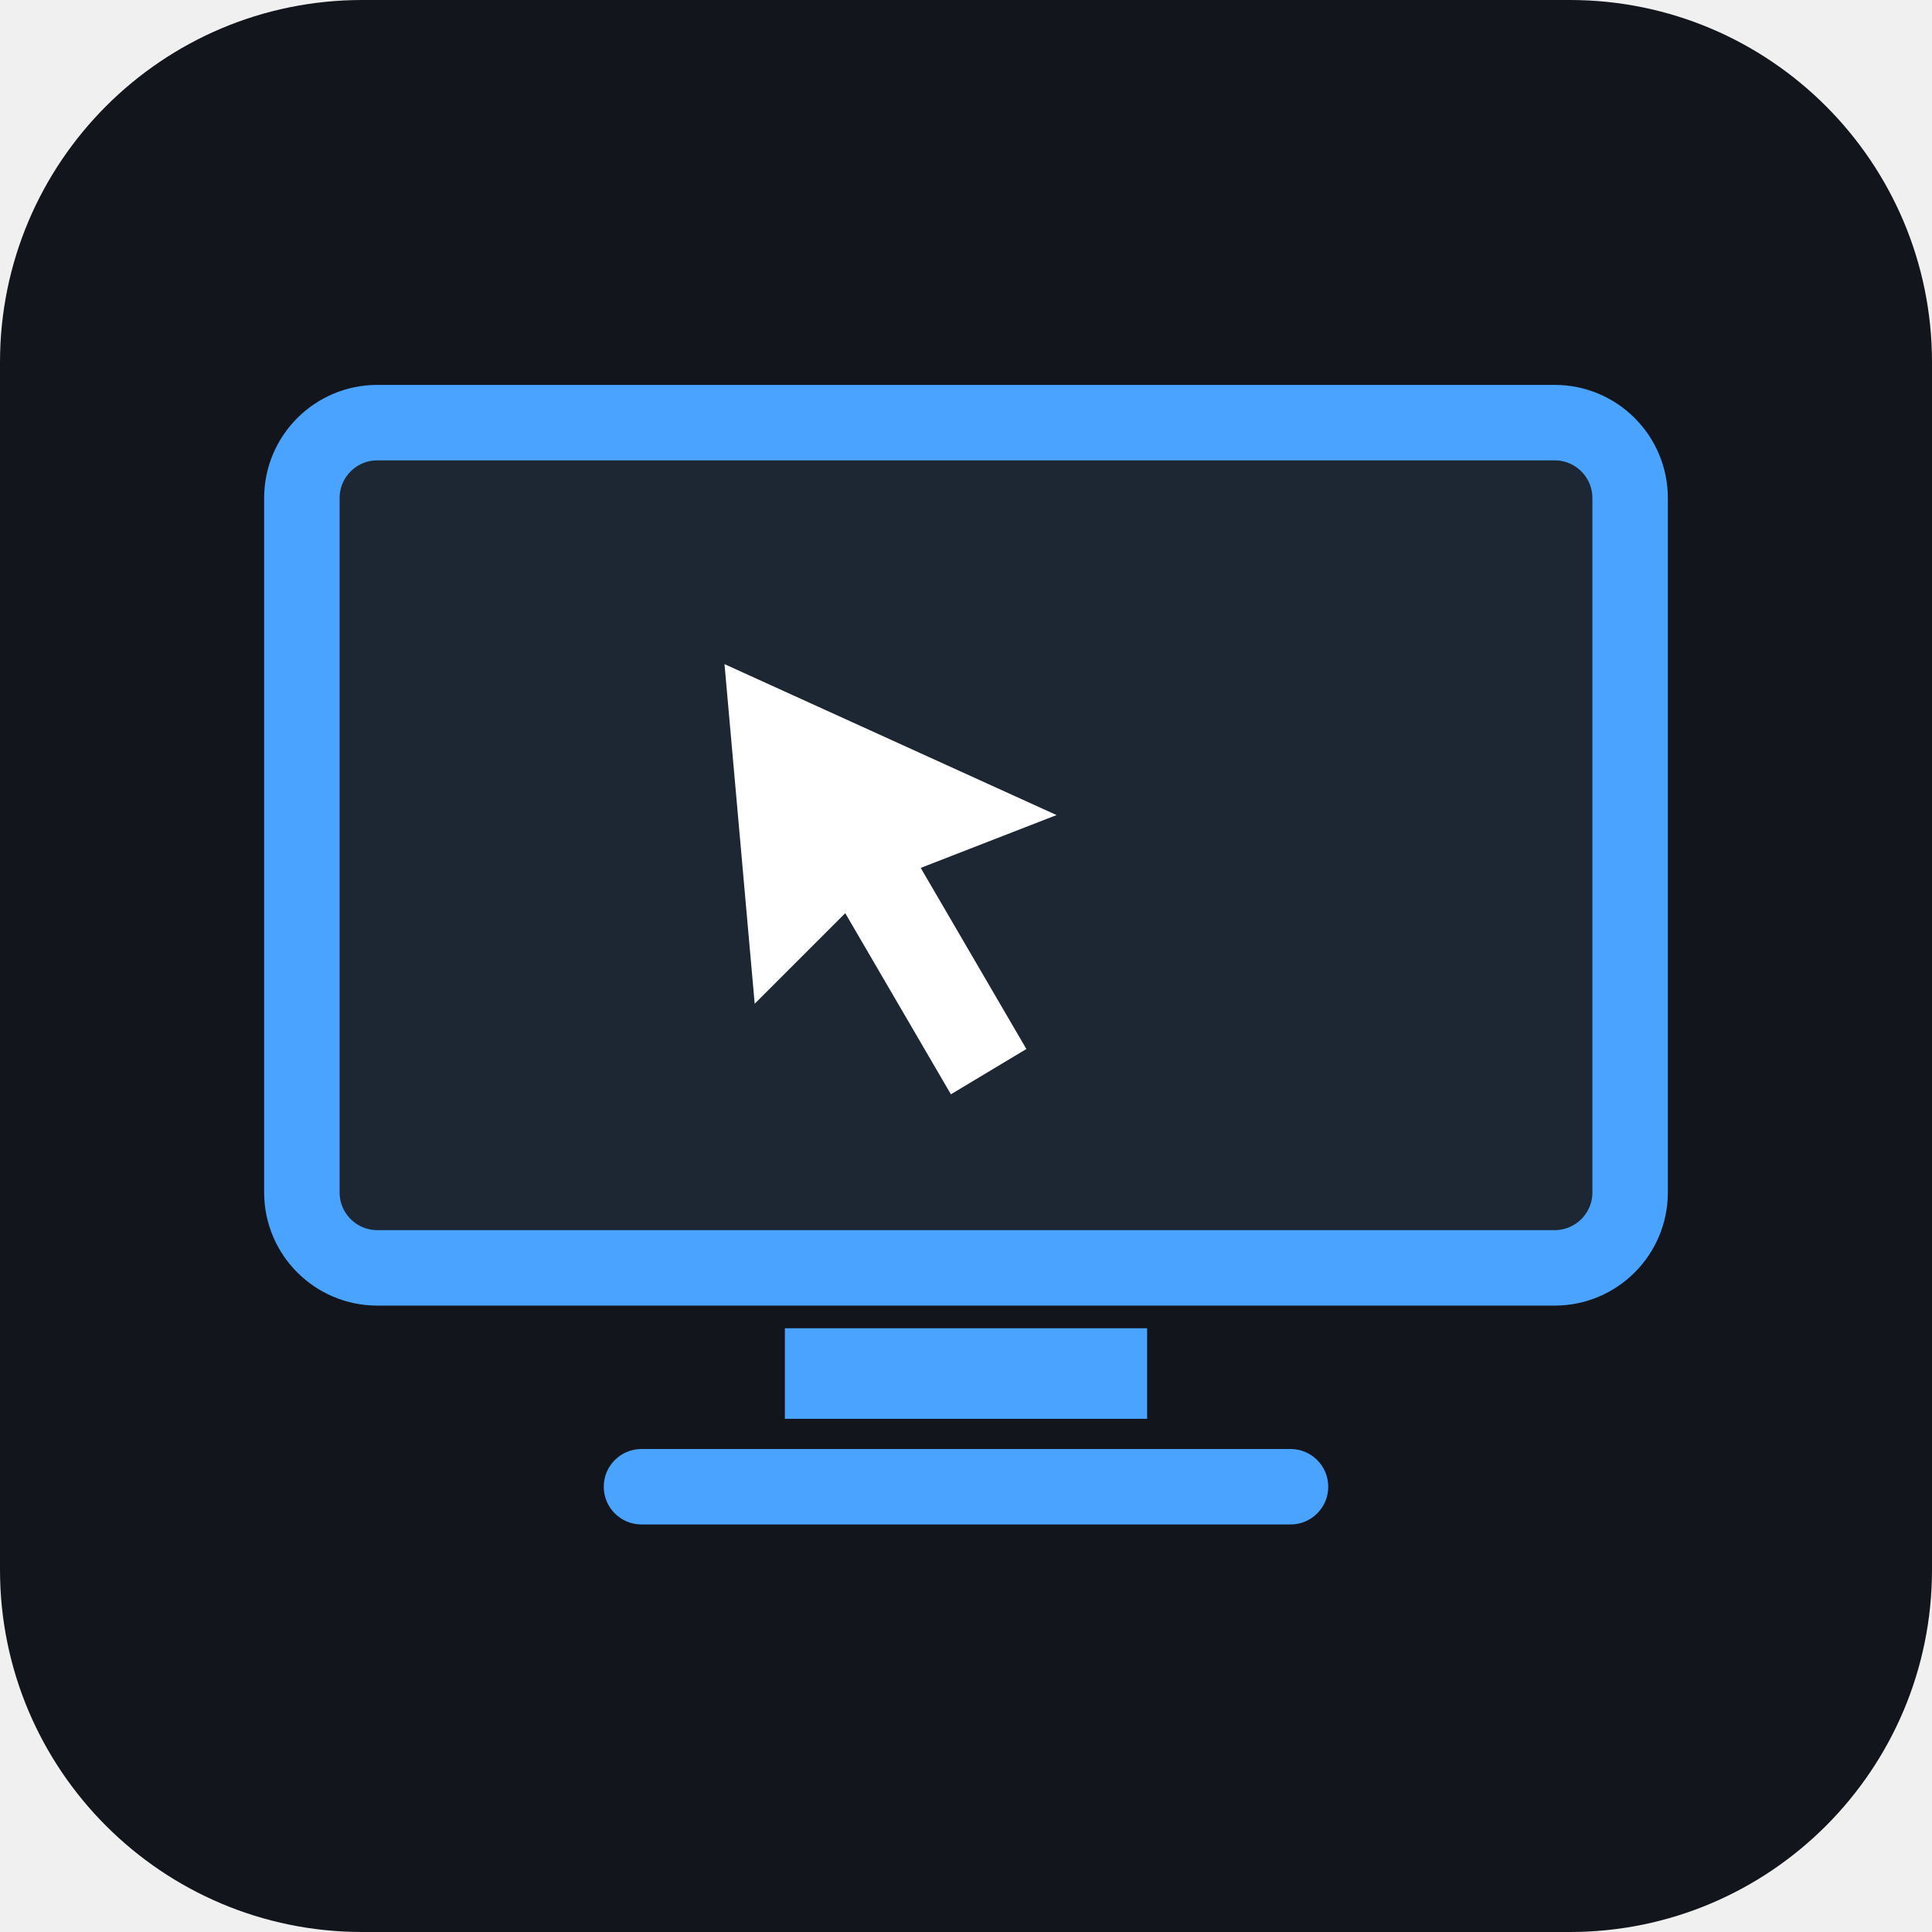
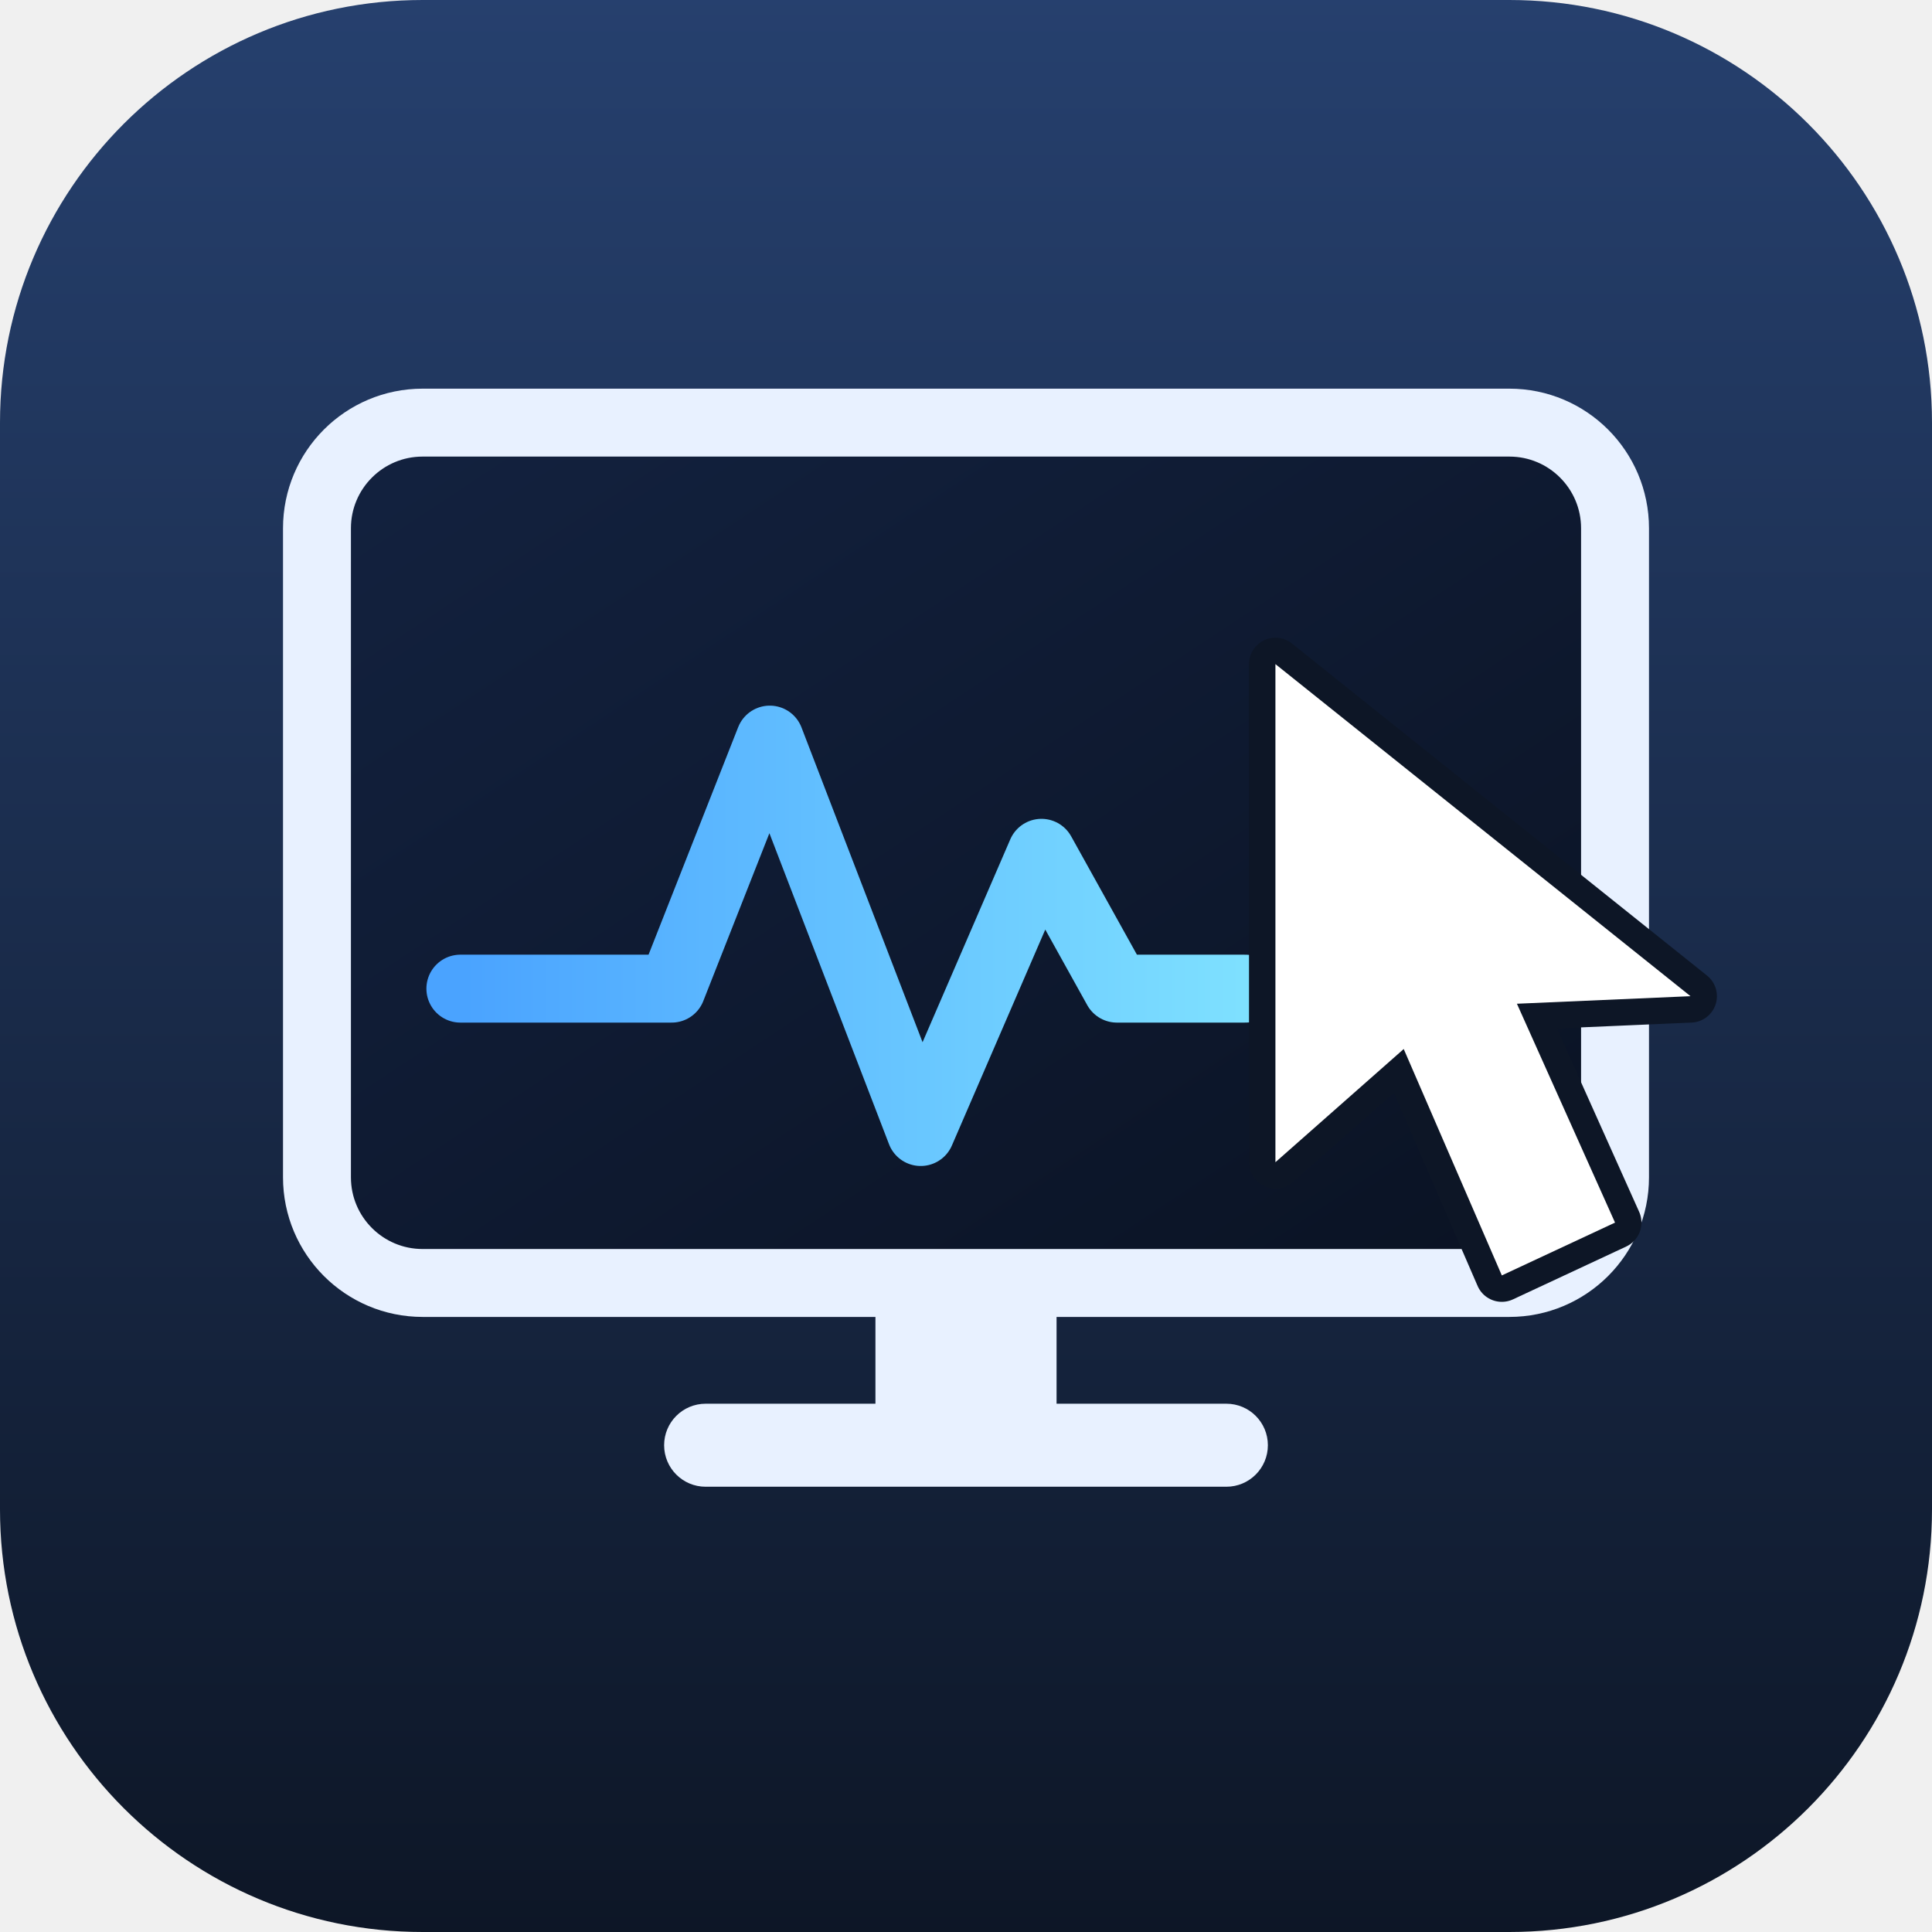
- <svg xmlns="http://www.w3.org/2000/svg" width="256" height="256" viewBox="0 0 256 256">
-   <rect width="256" height="256" rx="48" fill="#12161c" />
-   <rect x="40" y="56" width="176" height="112" rx="10" fill="#1d2733" stroke="#4aa3ff" stroke-width="10" />
-   <rect x="104" y="176" width="48" height="12" fill="#4aa3ff" />
-   <rect x="80" y="192" width="96" height="10" rx="5" fill="#4aa3ff" />
-   <path d="M96 88l44 20-18 7 14 24-10 6-14-24-12 12z" fill="#fff" />
+ <svg xmlns="http://www.w3.org/2000/svg" width="512" height="512" viewBox="0 0 512 512">
+   <defs>
+     <linearGradient id="bg" x1="0" y1="0" x2="0" y2="1">
+       <stop offset="0" stop-color="#26406e" />
+       <stop offset="1" stop-color="#0d1626" />
+     </linearGradient>
+     <linearGradient id="scr" x1="0" y1="0" x2="1" y2="1">
+       <stop offset="0" stop-color="#132240" />
+       <stop offset="1" stop-color="#0a1222" />
+     </linearGradient>
+     <linearGradient id="pulse" x1="0" y1="0" x2="1" y2="0">
+       <stop offset="0" stop-color="#4aa3ff" />
+       <stop offset="1" stop-color="#7ee0ff" />
+     </linearGradient>
+   </defs>
+   <rect width="512" height="512" rx="112" fill="url(#bg)" />
+   <rect x="84" y="112" width="344" height="228" rx="28" fill="url(#scr)" stroke="#e8f1ff" stroke-width="18" />
+   <path d="M232 340h48v36h-48z" fill="#e8f1ff" />
+   <rect x="176" y="372" width="160" height="22" rx="11" fill="#e8f1ff" />
+   <polyline points="122,262 178,262 204,196 244,300 276,226 296,262 330,262" fill="none" stroke="url(#pulse)" stroke-width="18" stroke-linecap="round" stroke-linejoin="round" />
+   <path d="M338 176v132l34-30 26 60 30-14-26-58 46-2z" fill="#ffffff" stroke="#0d1626" stroke-width="14" stroke-linejoin="round" paint-order="stroke" />
</svg>
